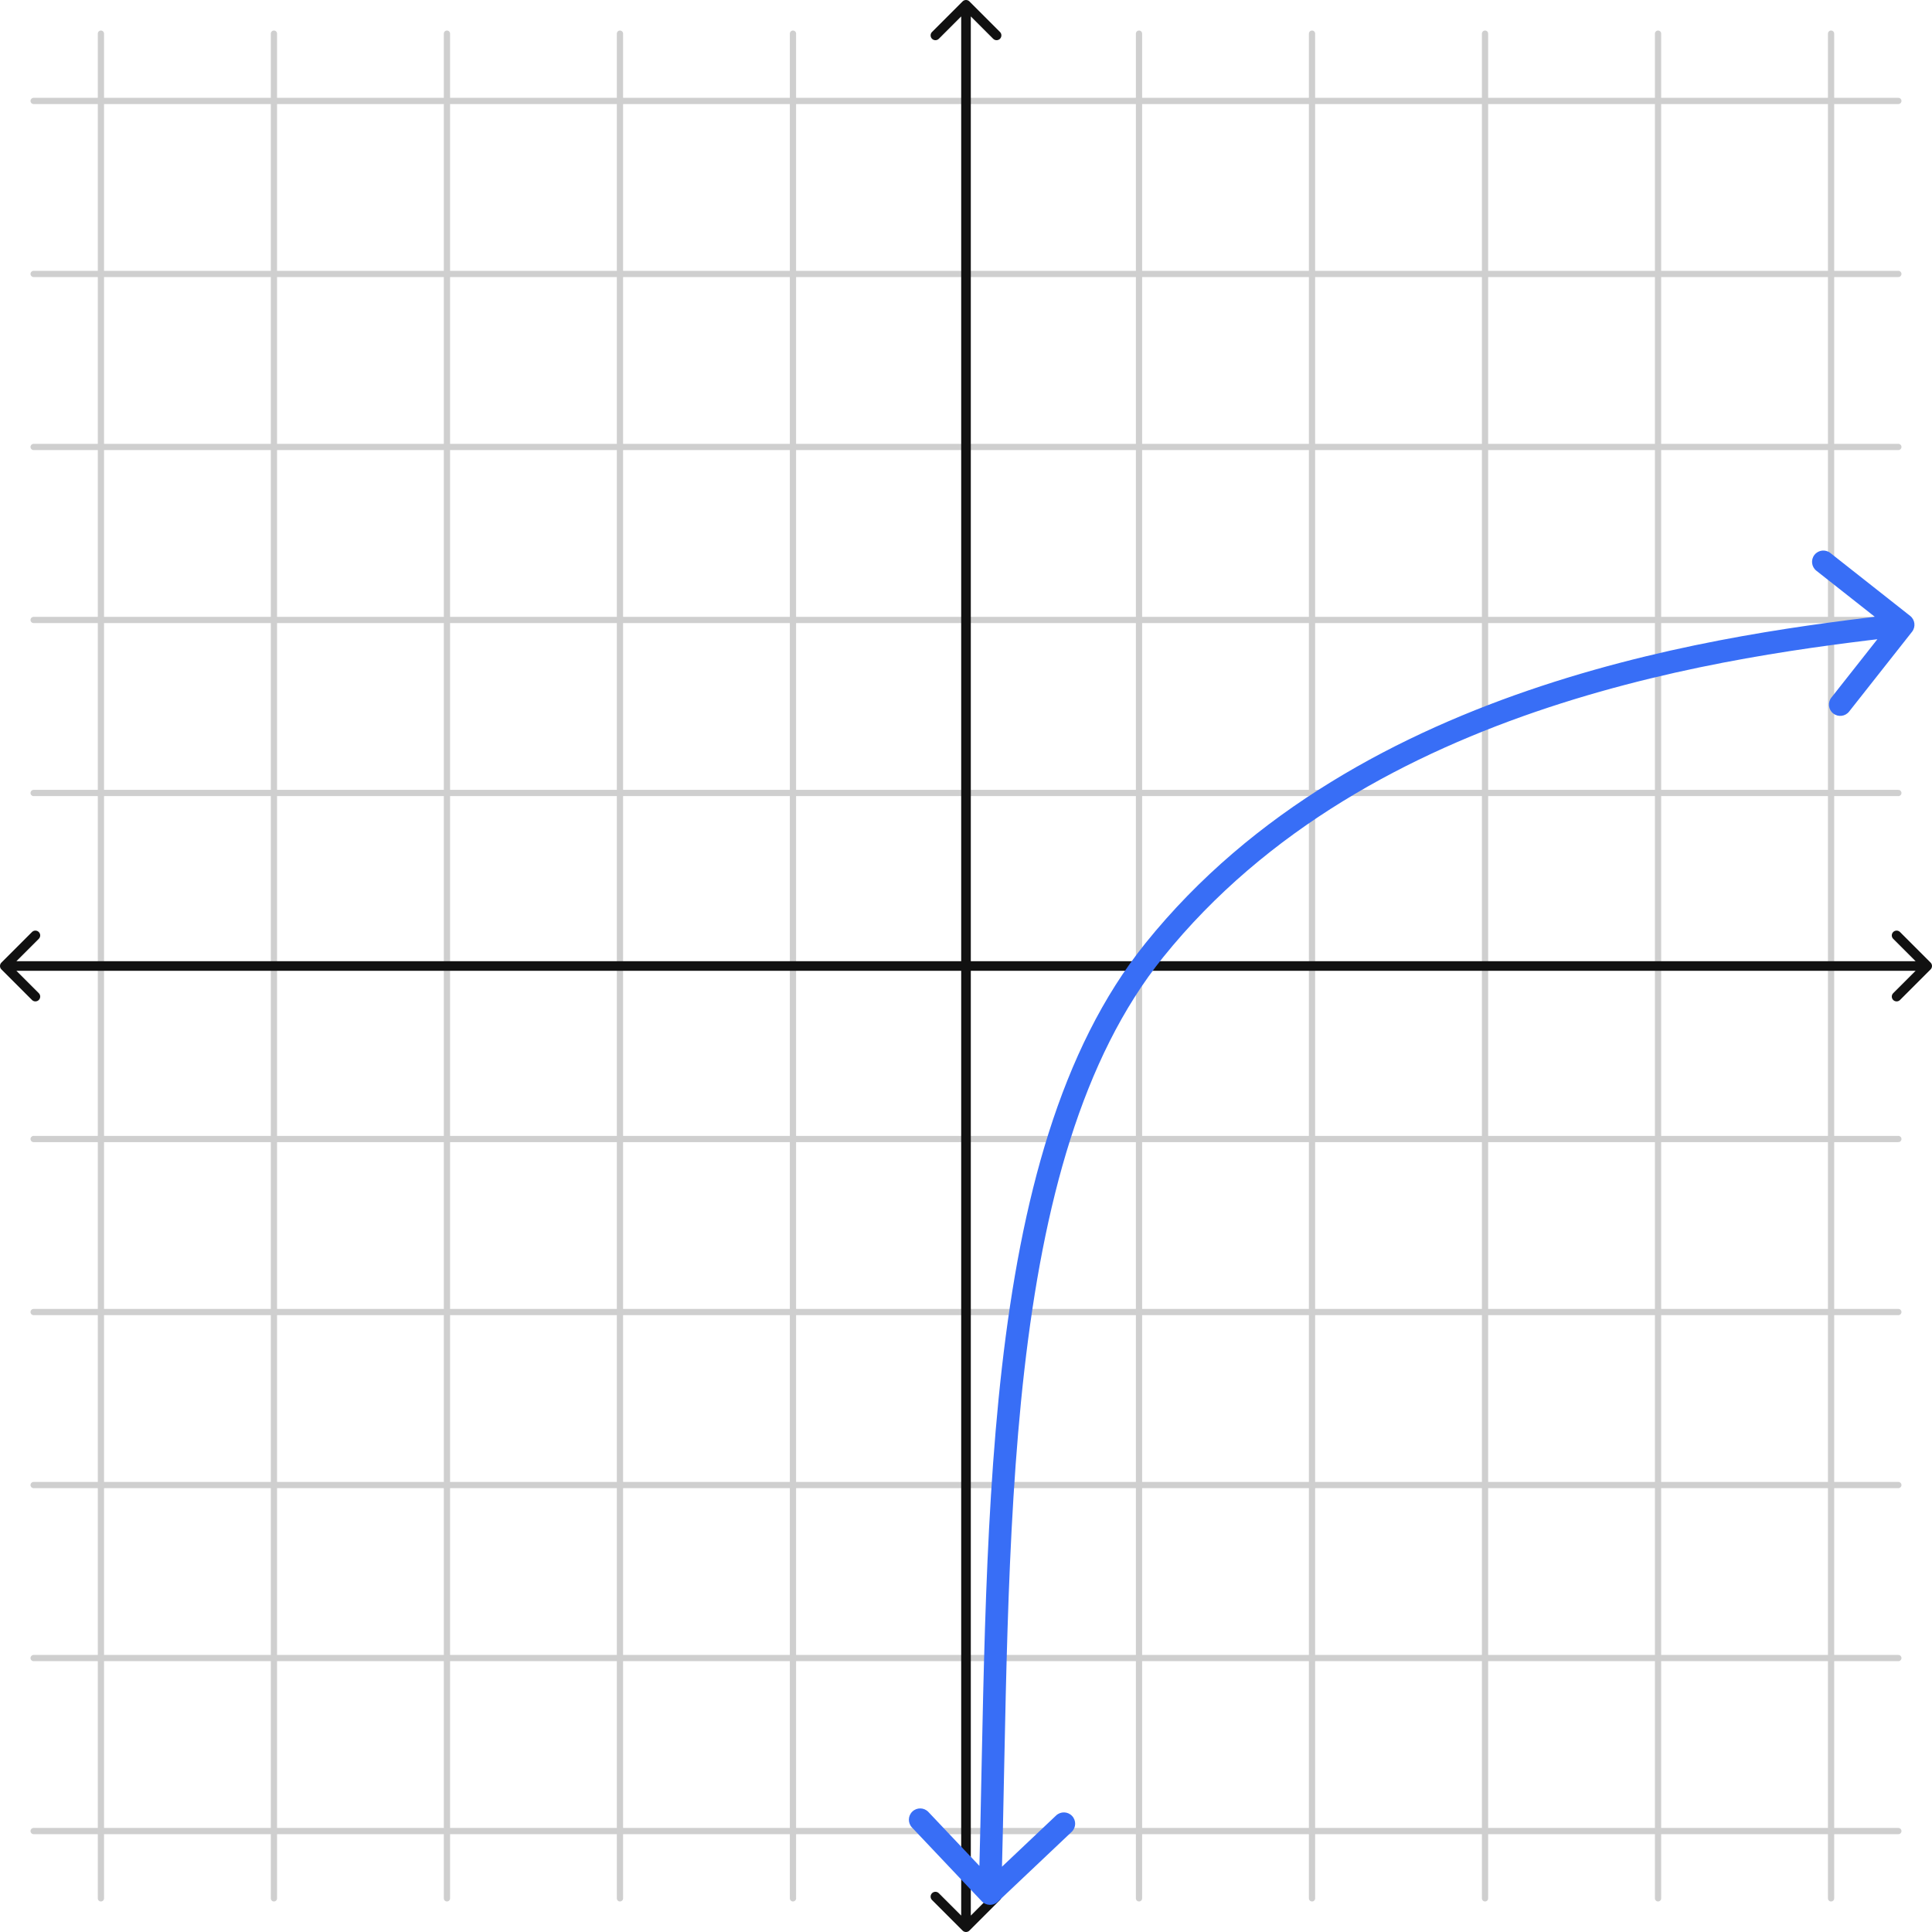
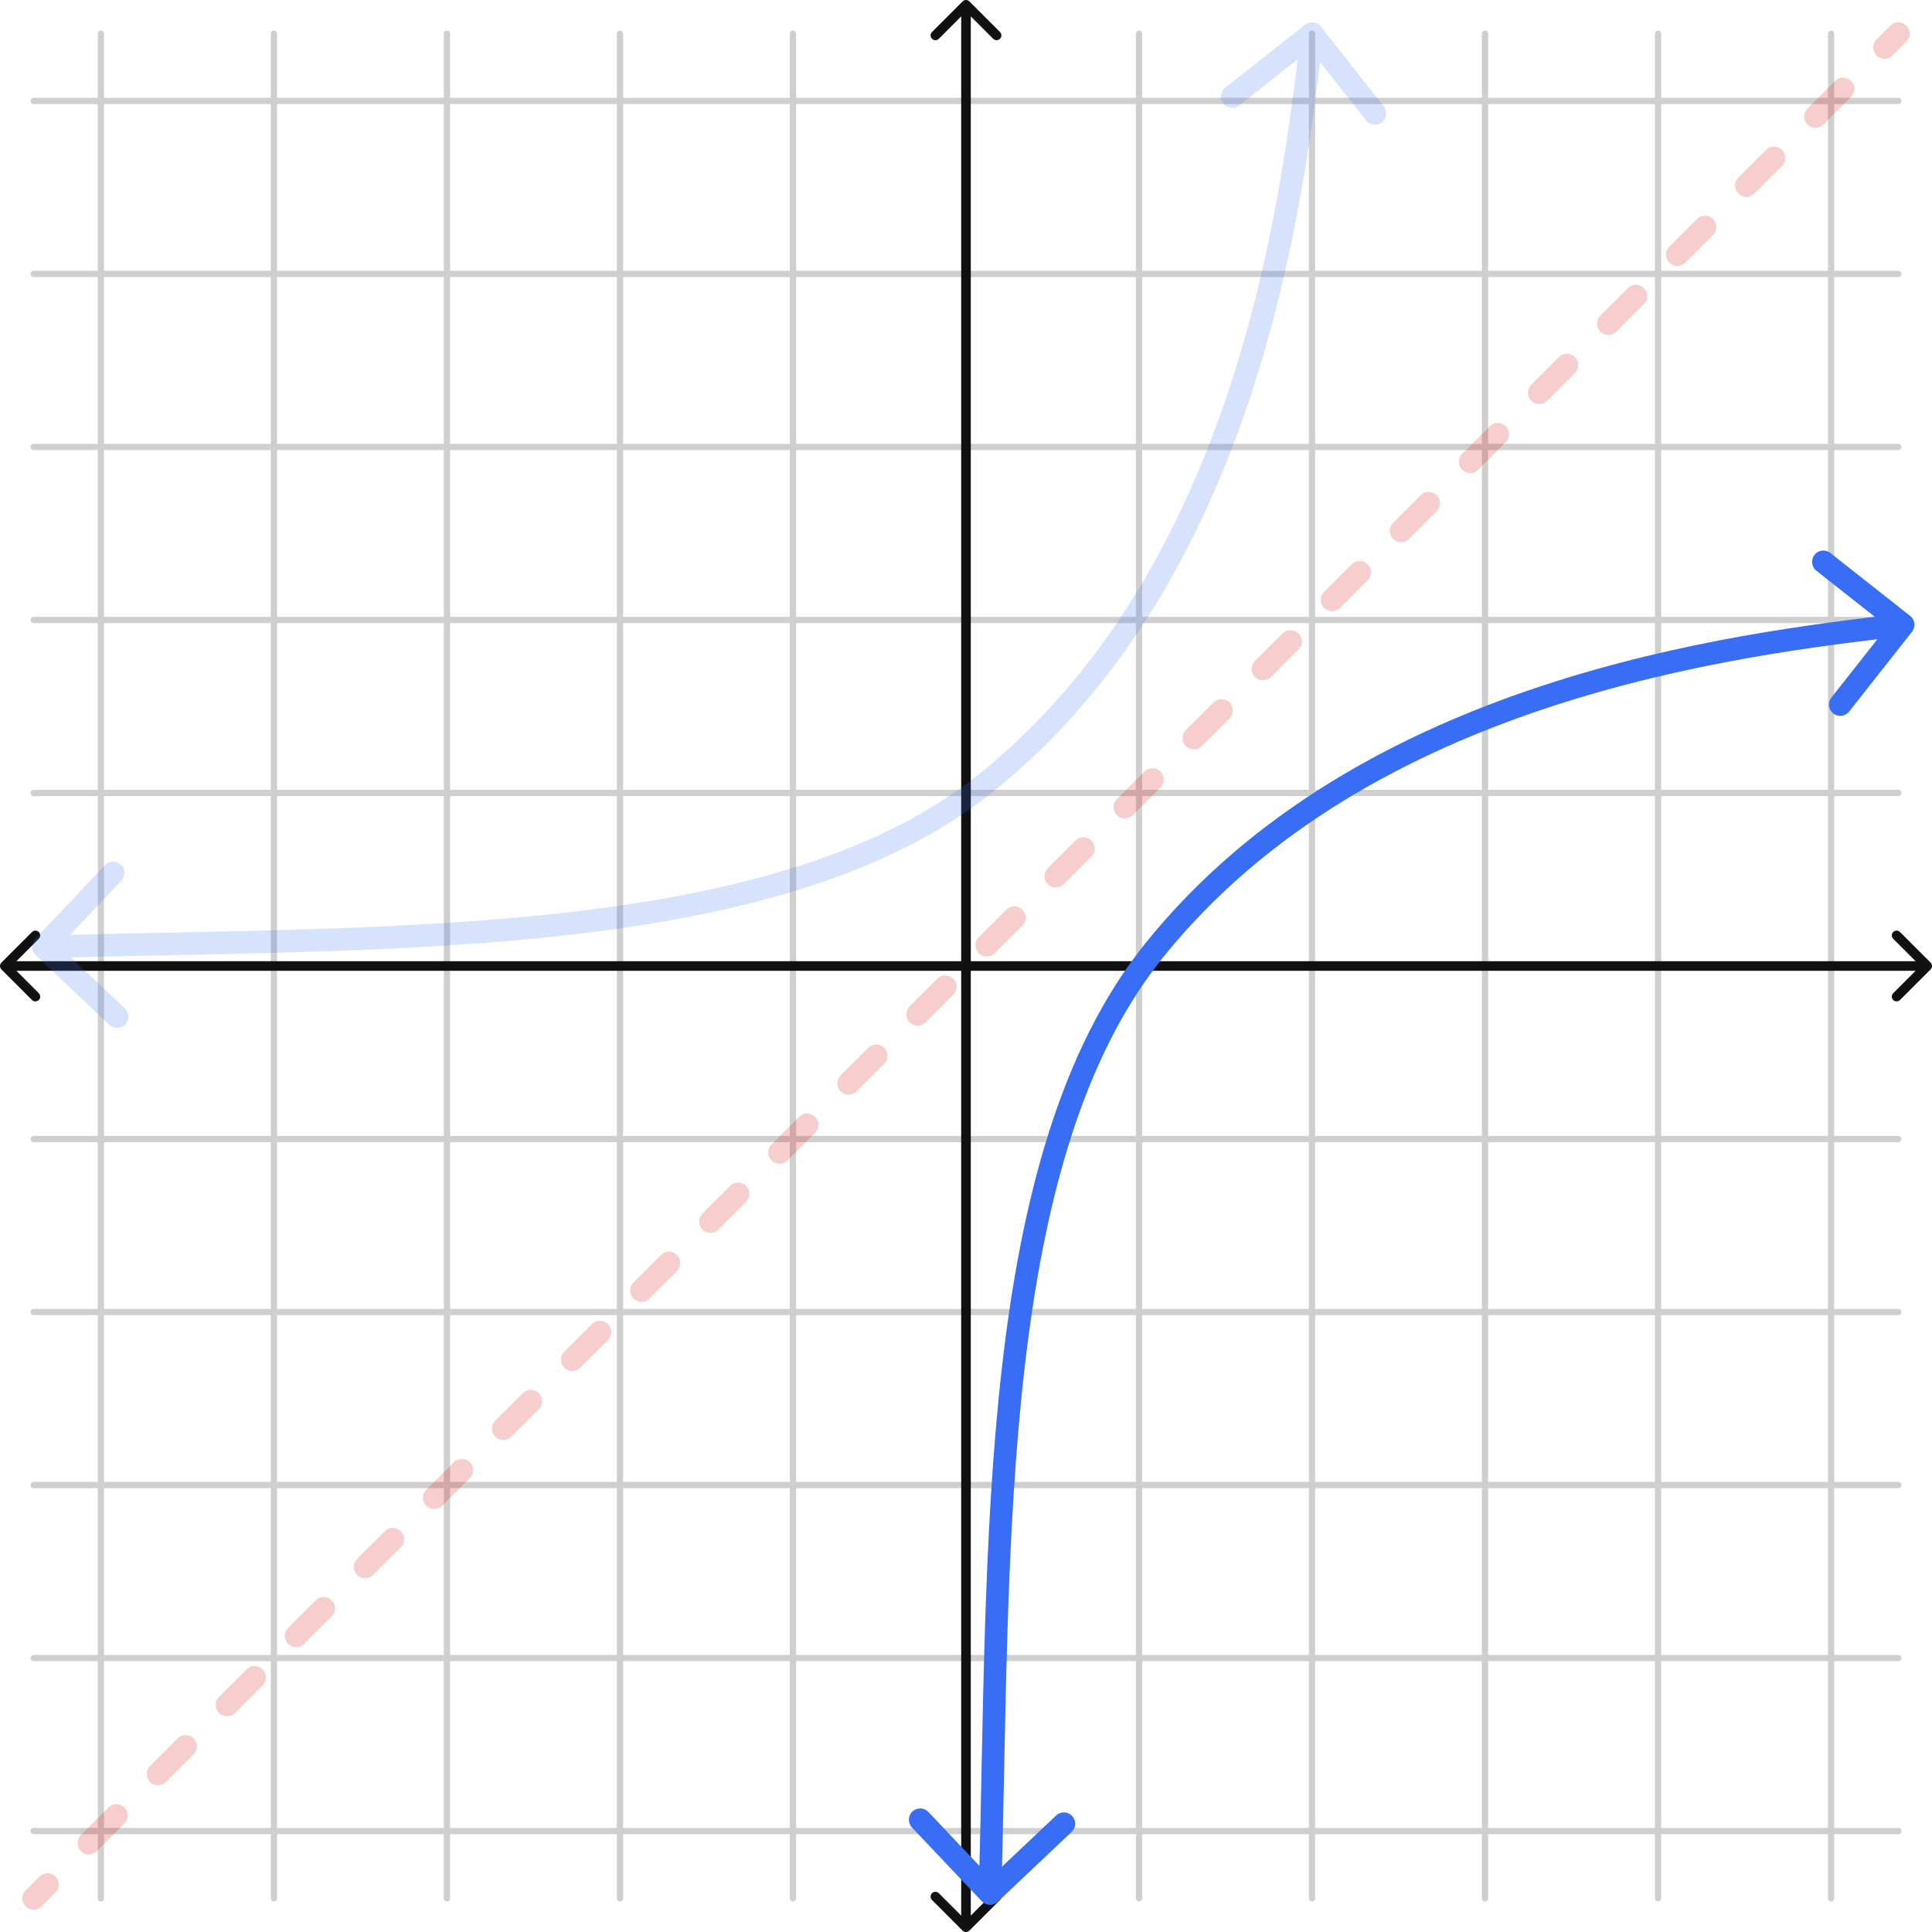
<svg xmlns="http://www.w3.org/2000/svg" width="201" height="201" viewBox="0 0 201 201" fill="none">
  <path d="M100.5 0.5H101V200.5H100.5H100V0.5H100.5ZM100.146 0.146C100.342 -0.049 100.658 -0.049 100.854 0.146L104.036 3.328C104.231 3.524 104.231 3.84 104.036 4.036C103.84 4.231 103.524 4.231 103.328 4.036L100.5 1.207L97.672 4.036C97.476 4.231 97.16 4.231 96.965 4.036C96.769 3.84 96.769 3.524 96.965 3.328L100.146 0.146ZM100.854 200.854C100.658 201.049 100.342 201.049 100.146 200.854L96.965 197.672C96.769 197.476 96.769 197.16 96.965 196.964C97.16 196.769 97.476 196.769 97.672 196.964L100.5 199.793L103.328 196.964C103.524 196.769 103.84 196.769 104.036 196.964C104.231 197.16 104.231 197.476 104.036 197.672L100.854 200.854Z" fill="#111111" />
  <g opacity="0.2">
    <path d="M190.499 3.5V197.5" stroke-width="0.65" stroke-linecap="round" stroke="#111111" />
    <path d="M172.499 3.5V197.5" stroke-width="0.65" stroke-linecap="round" stroke="#111111" />
    <path d="M154.499 3.5V197.5" stroke-width="0.65" stroke-linecap="round" stroke="#111111" />
    <path d="M136.499 3.5V197.5" stroke-width="0.65" stroke-linecap="round" stroke="#111111" />
    <path d="M118.499 3.5V197.5" stroke-width="0.65" stroke-linecap="round" stroke="#111111" />
    <path d="M100.499 3.5V197.5" stroke-width="0.65" stroke-linecap="round" stroke="#111111" />
    <path d="M82.499 3.5V197.5" stroke-width="0.65" stroke-linecap="round" stroke="#111111" />
    <path d="M64.499 3.5V197.5" stroke-width="0.65" stroke-linecap="round" stroke="#111111" />
    <path d="M46.499 3.5V197.5" stroke-width="0.65" stroke-linecap="round" stroke="#111111" />
    <path d="M28.499 3.5V197.5" stroke-width="0.65" stroke-linecap="round" stroke="#111111" />
    <path d="M10.499 3.5V197.5" stroke-width="0.65" stroke-linecap="round" stroke="#111111" />
    <path d="M3.499 10.5L197.499 10.5" stroke-width="0.65" stroke-linecap="round" stroke="#111111" />
    <path d="M3.499 28.5L197.499 28.5" stroke-width="0.65" stroke-linecap="round" stroke="#111111" />
    <path d="M3.499 46.5L197.499 46.5" stroke-width="0.65" stroke-linecap="round" stroke="#111111" />
    <path d="M3.499 64.5L197.499 64.5" stroke-width="0.65" stroke-linecap="round" stroke="#111111" />
    <path d="M3.499 82.5L197.499 82.5" stroke-width="0.65" stroke-linecap="round" stroke="#111111" />
    <path d="M3.499 100.5L197.499 100.5" stroke-width="0.65" stroke-linecap="round" stroke="#111111" />
    <path d="M3.499 118.5L197.499 118.5" stroke-width="0.65" stroke-linecap="round" stroke="#111111" />
    <path d="M3.499 136.5L197.499 136.5" stroke-width="0.65" stroke-linecap="round" stroke="#111111" />
    <path d="M3.499 154.5L197.499 154.5" stroke-width="0.65" stroke-linecap="round" stroke="#111111" />
    <path d="M3.499 172.5L197.499 172.5" stroke-width="0.65" stroke-linecap="round" stroke="#111111" />
    <path d="M3.499 190.5L197.499 190.5" stroke-width="0.65" stroke-linecap="round" stroke="#111111" />
  </g>
  <path d="M0.5 100.5L0.5 100L200.5 100L200.5 100.5L200.5 101L0.5 101L0.5 100.5ZM0.146 100.854C-0.049 100.658 -0.049 100.342 0.146 100.146L3.328 96.965C3.524 96.769 3.84 96.769 4.036 96.965C4.231 97.16 4.231 97.476 4.036 97.672L1.207 100.5L4.036 103.328C4.231 103.524 4.231 103.84 4.036 104.036C3.84 104.231 3.524 104.231 3.328 104.036L0.146 100.854ZM200.854 100.146C201.049 100.342 201.049 100.658 200.854 100.854L197.672 104.036C197.476 104.231 197.16 104.231 196.964 104.036C196.769 103.84 196.769 103.524 196.964 103.328L199.793 100.5L196.964 97.672C196.769 97.476 196.769 97.16 196.964 96.965C197.16 96.769 197.476 96.769 197.672 96.965L200.854 100.146Z" fill="#111111" />
  <path d="M120.09 98.859L121.005 99.596V99.596L120.09 98.859ZM197.561 65.052L197.699 66.219L197.699 66.219L197.561 65.052ZM103 197L104.175 197.033C104.679 178.821 104.605 159.774 106.571 142.545C108.539 125.303 112.53 110.126 121.005 99.596L120.09 98.859L119.175 98.122C110.267 109.189 106.217 124.926 104.236 142.278C102.255 159.641 102.327 178.867 101.825 196.967L103 197ZM120.09 98.859L121.005 99.596C131.774 86.215 146.703 78.36 161.104 73.602C175.504 68.845 189.285 67.213 197.699 66.219L197.561 65.052L197.423 63.885C189.007 64.88 175.015 66.532 160.367 71.371C145.721 76.209 130.329 84.263 119.175 98.122L120.09 98.859ZM197.561 65.052L197.699 66.219L198.138 66.167L198 65L197.862 63.833L197.423 63.885L197.561 65.052ZM102.146 197.808C102.592 198.279 103.336 198.3 103.808 197.854L111.489 190.586C111.961 190.14 111.981 189.396 111.535 188.925C111.089 188.453 110.346 188.433 109.874 188.879L103.046 195.339L96.586 188.511C96.14 188.039 95.396 188.019 94.925 188.465C94.453 188.911 94.433 189.654 94.879 190.126L102.146 197.808ZM198.923 65.728C199.324 65.218 199.237 64.479 198.728 64.077L190.423 57.53C189.914 57.128 189.175 57.215 188.773 57.725C188.371 58.234 188.459 58.973 188.968 59.375L196.35 65.195L190.53 72.577C190.128 73.086 190.215 73.825 190.725 74.227C191.234 74.629 191.973 74.541 192.375 74.032L198.923 65.728Z" fill="#386EF6" />
+   <path opacity="0.2" d="M102.641 81.41L101.905 80.495V80.495L102.641 81.41ZM136.448 3.939L135.281 3.801L135.281 3.801L136.448 3.939ZM4.5 98.5L4.467 97.326C22.679 96.821 41.725 96.895 58.956 94.929C76.197 92.961 91.374 88.97 101.905 80.495L102.641 81.41L103.378 82.325C92.311 91.233 76.574 95.283 59.222 97.264C41.859 99.246 22.633 99.173 4.533 99.675L4.5 98.5ZM102.641 81.41L101.905 80.495C115.285 69.726 123.14 54.797 127.898 40.396C132.655 25.996 134.286 12.215 135.281 3.801L136.448 3.939L137.615 4.077C136.62 12.493 134.968 26.485 130.129 41.133C125.291 55.779 117.237 71.171 103.378 82.325L102.641 81.41ZM136.448 3.939L135.281 3.801L135.333 3.362L136.5 3.5L137.667 3.638L137.615 4.077L136.448 3.939ZM3.692 99.353C3.221 98.907 3.2 98.164 3.646 97.692L10.914 90.011C11.36 89.539 12.104 89.519 12.575 89.965C13.047 90.411 13.067 91.154 12.621 91.626L6.161 98.454L12.989 104.914C13.461 105.36 13.481 106.104 13.035 106.575C12.589 107.047 11.846 107.067 11.374 106.621L3.692 99.353ZM135.772 2.577C136.282 2.176 137.021 2.263 137.423 2.772L143.97 11.077C144.372 11.586 144.285 12.325 143.775 12.727C143.266 13.129 142.527 13.041 142.125 12.532L136.305 5.15L128.923 10.97C128.414 11.372 127.675 11.285 127.273 10.775C126.871 10.266 126.959 9.527 127.468 9.125L135.772 2.577Z" fill="#386EF6" />
+   <path opacity="0.2" d="M3.5 197.5L4.937 196.063M197.5 3.5L196.063 4.937M9.248 191.752L12.122 188.878M16.433 184.567L19.307 181.693M23.619 177.381L26.493 174.507M30.804 170.196L33.678 167.322M37.989 163.011L40.863 160.137M45.174 155.826L48.048 152.952M52.359 148.641L55.233 145.767M59.544 141.456L62.419 138.581M66.73 134.27L69.604 131.396M73.915 127.085L76.789 124.211M81.1 119.9L83.974 117.026M88.285 112.715L91.159 109.841M95.47 105.53L98.344 102.656M102.656 98.344L105.53 95.47M109.841 91.159L112.715 88.285M117.026 83.974L119.9 81.1M124.211 76.789L127.085 73.915M131.396 69.604L134.27 66.73M138.581 62.419L141.456 59.544M145.767 55.233L148.641 52.359M152.952 48.048L155.826 45.174M160.137 40.863L163.011 37.989M167.322 33.678L170.196 30.804M174.507 26.493L177.382 23.619M181.693 19.307L184.567 16.433M188.878 12.122L191.752 9.248" stroke-width="2.35" stroke-linecap="round" stroke-linejoin="round" stroke="#D10808" />
</svg>
